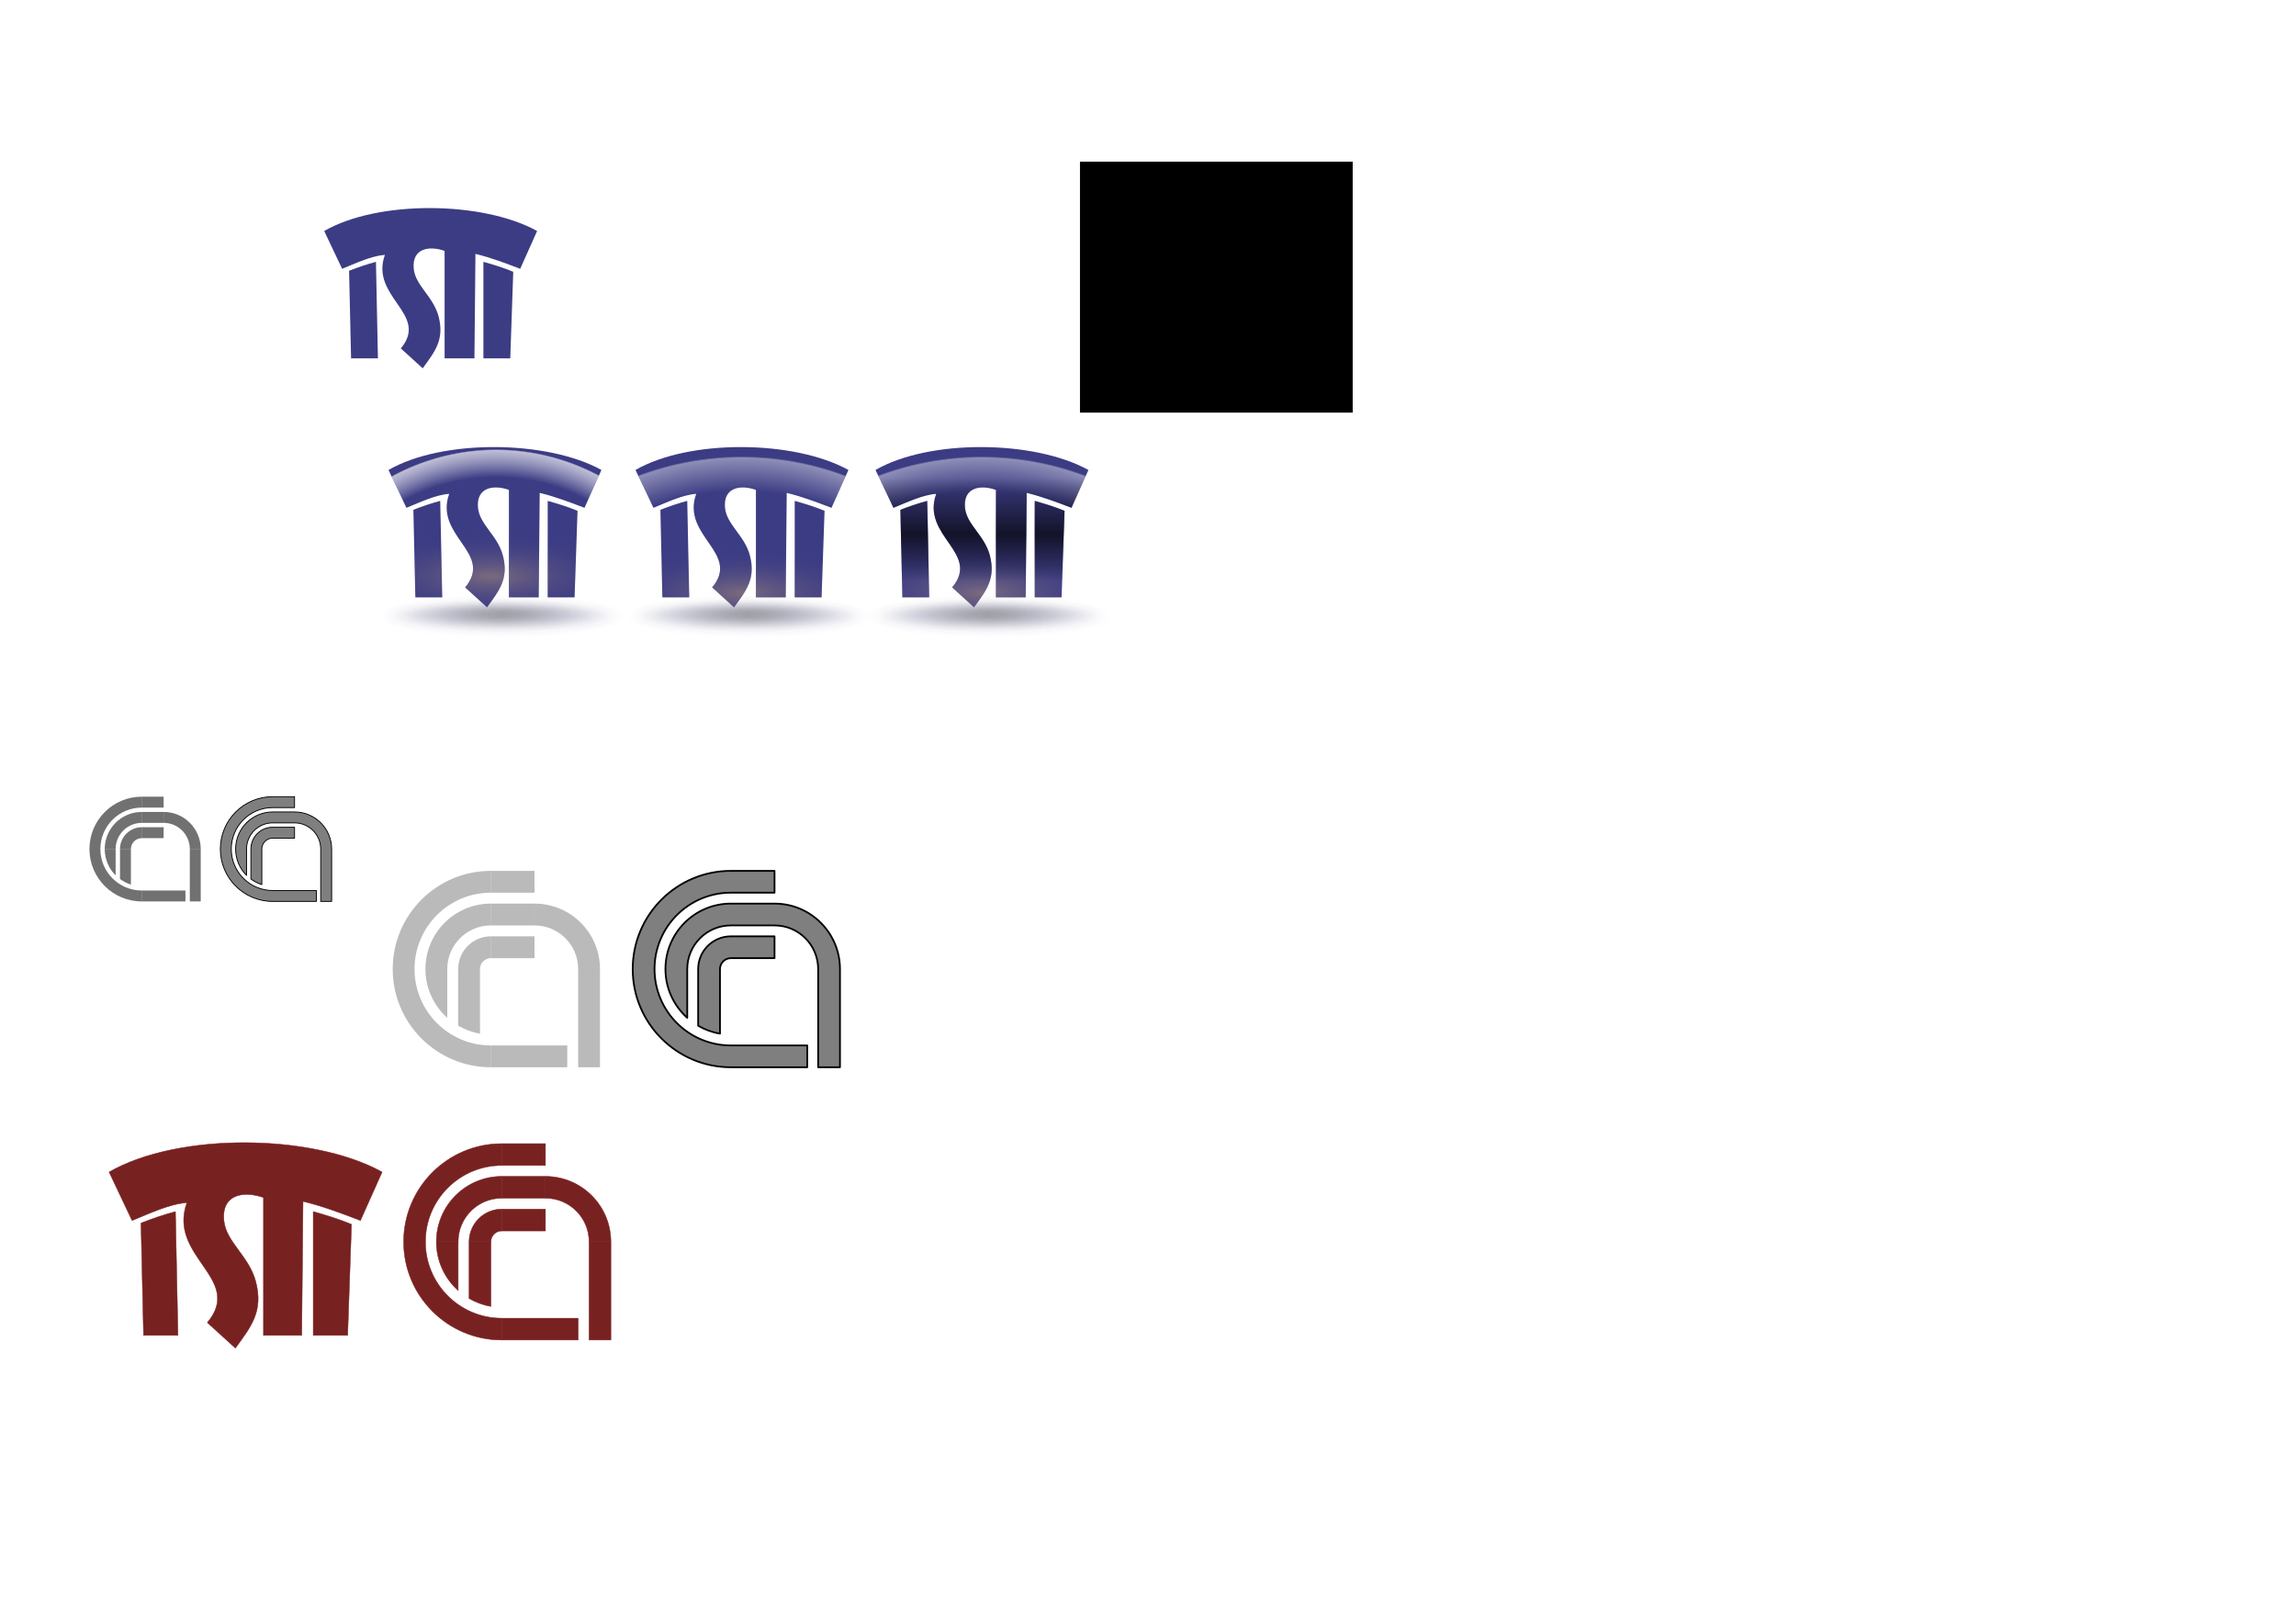
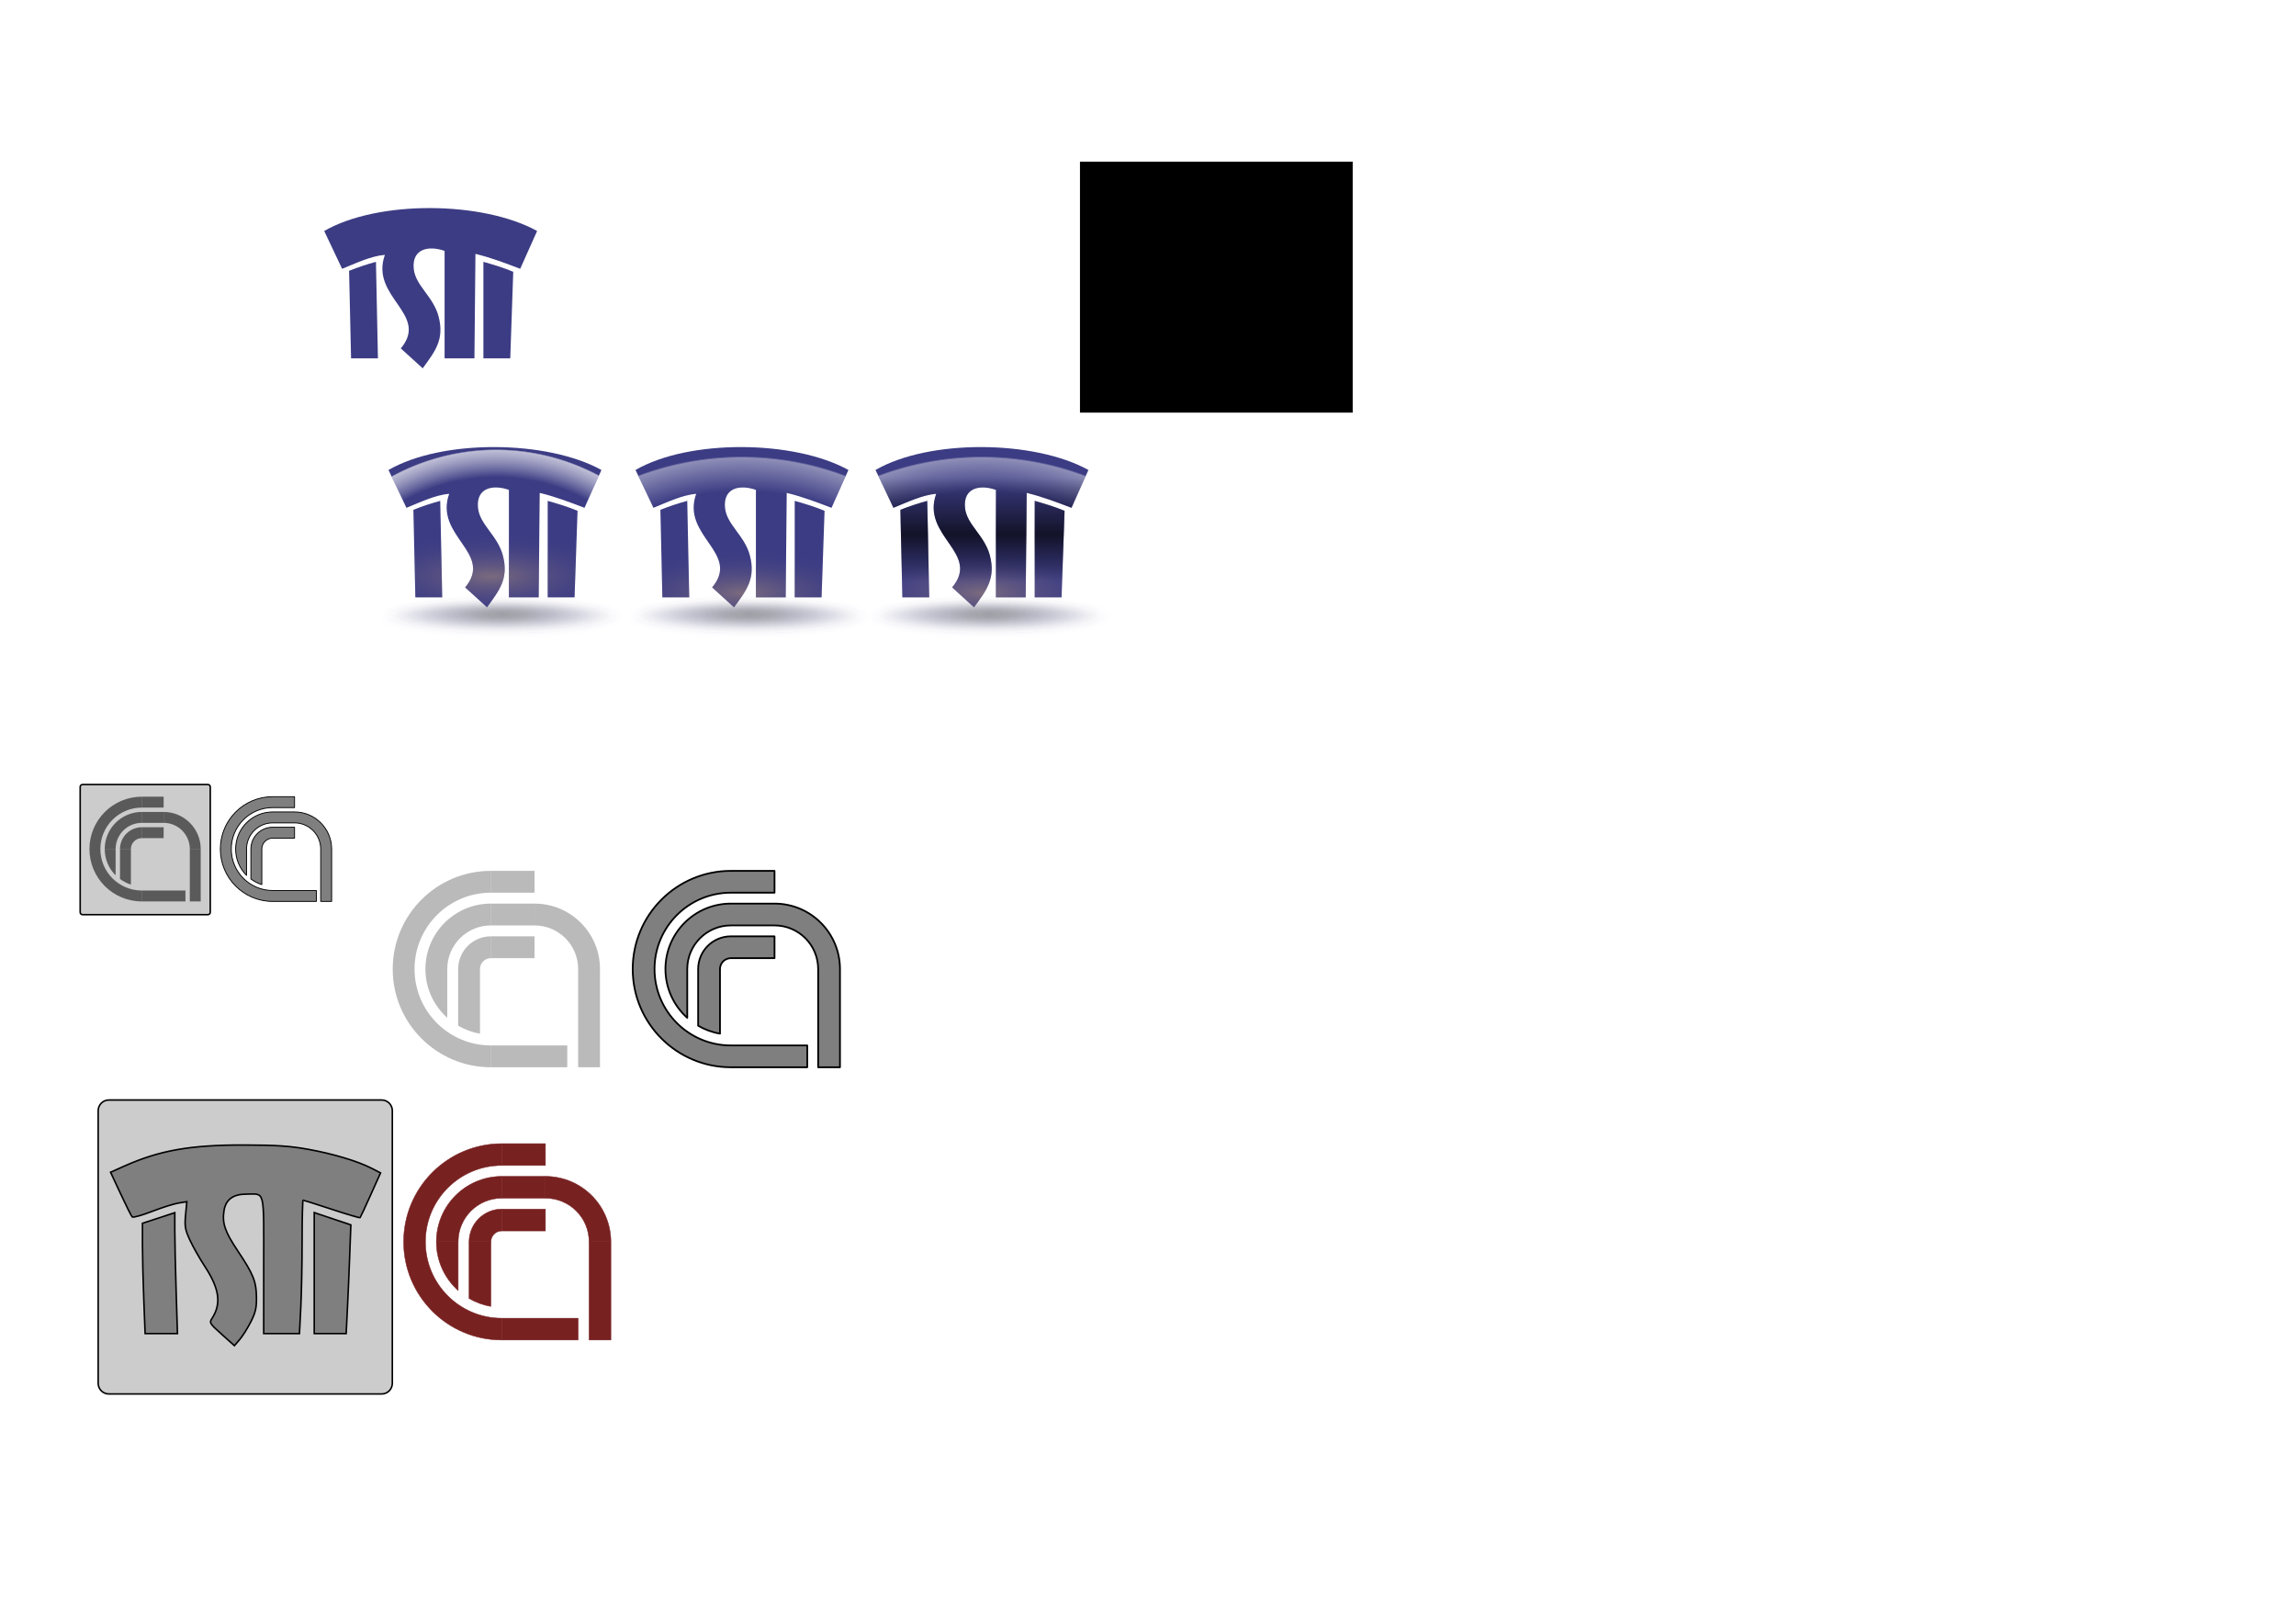
<svg xmlns="http://www.w3.org/2000/svg" xmlns:xlink="http://www.w3.org/1999/xlink" version="1.0" id="Layer_1" width="1052.362" height="744.094" viewBox="0 0 214.539 47.222" overflow="visible" enable-background="new 0 0 214.539 47.222" xml:space="preserve" style="overflow:visible">
  <defs id="defs41">
    <linearGradient id="linearGradient3532">
      <stop id="stop3534" offset="0" style="stop-color:#000000;stop-opacity:0;" />
      <stop style="stop-color:#000000;stop-opacity:0.697;" offset="0.453" id="stop3538" />
      <stop id="stop3536" offset="1" style="stop-color:#000000;stop-opacity:0;" />
    </linearGradient>
    <linearGradient id="linearGradient3482">
      <stop id="stop3486" offset="0" style="stop-color:#ffffff;stop-opacity:0;" />
      <stop style="stop-color:#ffffff;stop-opacity:0.205;" offset="0.994" id="stop3488" />
      <stop style="stop-color:#ffffff;stop-opacity:0;" offset="1" id="stop3490" />
    </linearGradient>
    <linearGradient id="linearGradient3425">
      <stop style="stop-color:#c2a078;stop-opacity:0.467;" offset="0" id="stop3427" />
      <stop style="stop-color:#3c3c84;stop-opacity:0;" offset="1" id="stop3429" />
    </linearGradient>
    <linearGradient id="linearGradient3296">
      <stop style="stop-color:#606060;stop-opacity:0.714;" offset="0" id="stop3298" />
      <stop style="stop-color:#3c3c84;stop-opacity:0;" offset="1" id="stop3300" />
    </linearGradient>
    <linearGradient id="linearGradient3284">
      <stop id="stop3286" offset="0" style="stop-color:#fdfdfd;stop-opacity:0;" />
      <stop style="stop-color:#ffffff;stop-opacity:0;" offset="0.872" id="stop3290" />
      <stop id="stop3292" offset="0.994" style="stop-color:#ffffff;stop-opacity:0.418;" />
      <stop id="stop3288" offset="1" style="stop-color:#ffffff;stop-opacity:0;" />
    </linearGradient>
    <linearGradient id="linearGradient3258">
      <stop id="stop3260" offset="0" style="stop-color:#bea96f;stop-opacity:0.598;" />
      <stop id="stop3262" offset="1" style="stop-color:#3c3c84;stop-opacity:0;" />
    </linearGradient>
    <linearGradient id="linearGradient3236">
      <stop id="stop3238" offset="0" style="stop-color:#3c3c84;stop-opacity:1;" />
      <stop style="stop-color:#3c3c84;stop-opacity:0.498;" offset="0.5" id="stop3240" />
      <stop id="stop3242" offset="0.594" style="stop-color:#3c3c84;stop-opacity:0.247;" />
      <stop style="stop-color:#3c3c84;stop-opacity:0.122;" offset="0.735" id="stop3244" />
      <stop id="stop3246" offset="1" style="stop-color:#3c3c84;stop-opacity:0;" />
    </linearGradient>
    <linearGradient id="linearGradient3198">
      <stop style="stop-color:#3c3c84;stop-opacity:1;" offset="0" id="stop3200" />
      <stop id="stop3230" offset="0.5" style="stop-color:#3c3c84;stop-opacity:0.498;" />
      <stop style="stop-color:#3c3c84;stop-opacity:0.247;" offset="0.75" id="stop3232" />
      <stop id="stop3234" offset="0.875" style="stop-color:#ffffff;stop-opacity:1;" />
      <stop style="stop-color:#3c3c84;stop-opacity:0;" offset="1" id="stop3202" />
    </linearGradient>
    <radialGradient gradientUnits="userSpaceOnUse" r="30.715" cy="14.59" cx="54.734" id="radialGradient2466">
      <stop id="stop2468" style="stop-color:#FFFFFF" offset="0" />
      <stop id="stop2470" style="stop-color:#7979B9" offset="1" />
    </radialGradient>
    <radialGradient xlink:href="#linearGradient3198" id="radialGradient3226" cx="122.496" cy="23.297" fx="122.496" fy="23.297" r="30.96" gradientTransform="matrix(1,0,0,0.7524583,0,5.76686)" gradientUnits="userSpaceOnUse" />
    <radialGradient xlink:href="#linearGradient3284" id="radialGradient3282" cx="122.828" cy="62.341" fx="122.828" fy="62.341" r="30.961" gradientTransform="matrix(2.049467,-2.2162323e-7,2.2162323e-7,2.049467,-128.9034,-63.6869)" gradientUnits="userSpaceOnUse" />
    <radialGradient xlink:href="#linearGradient3296" id="radialGradient3302" cx="44.85" cy="0.414" fx="44.85" fy="0.414" r="11.213" gradientTransform="matrix(1,0,0,0.1363636,0,3.585471)" gradientUnits="userSpaceOnUse" />
    <filter id="filter3320" x="-0.04" width="1.08" y="-0.293" height="1.585">
      <feGaussianBlur stdDeviation="0.373" id="feGaussianBlur3322" />
    </filter>
    <radialGradient xlink:href="#linearGradient3284" id="radialGradient3374" gradientUnits="userSpaceOnUse" gradientTransform="matrix(2.049467,-2.2162323e-7,2.2162323e-7,2.049467,-128.9034,-63.6869)" cx="122.828" cy="62.341" fx="122.828" fy="62.341" r="30.961" />
    <radialGradient xlink:href="#linearGradient3284" id="radialGradient3381" gradientUnits="userSpaceOnUse" gradientTransform="matrix(2.049467,-2.2162323e-7,2.2162323e-7,2.049467,-128.9034,-63.6869)" cx="122.828" cy="62.341" fx="122.828" fy="62.341" r="30.961" />
    <radialGradient xlink:href="#linearGradient3284" id="radialGradient3383" gradientUnits="userSpaceOnUse" gradientTransform="matrix(2.049467,-2.2162323e-7,2.2162323e-7,2.049467,-128.9034,-63.6869)" cx="122.828" cy="62.341" fx="122.828" fy="62.341" r="30.961" />
    <radialGradient xlink:href="#linearGradient3284" id="radialGradient3385" gradientUnits="userSpaceOnUse" gradientTransform="matrix(2.049467,-2.2162323e-7,2.2162323e-7,2.049467,-128.9034,-63.6869)" cx="122.828" cy="62.341" fx="122.828" fy="62.341" r="30.961" />
    <radialGradient xlink:href="#linearGradient3284" id="radialGradient3387" gradientUnits="userSpaceOnUse" gradientTransform="matrix(2.049467,-2.2162323e-7,2.2162323e-7,2.049467,-128.9034,-63.6869)" cx="122.828" cy="62.341" fx="122.828" fy="62.341" r="30.961" />
    <radialGradient xlink:href="#linearGradient3284" id="radialGradient3389" gradientUnits="userSpaceOnUse" gradientTransform="matrix(2.049467,-2.2162323e-7,2.2162323e-7,2.049467,-128.9034,-63.6869)" cx="122.828" cy="62.341" fx="122.828" fy="62.341" r="30.961" />
    <radialGradient xlink:href="#linearGradient3425" id="radialGradient3431" cx="45.713" cy="3.949" fx="45.713" fy="3.949" r="9.948" gradientTransform="matrix(1.332053,0,0,0.4098623,-15.02323,-1.5431711e-2)" gradientUnits="userSpaceOnUse" />
    <radialGradient xlink:href="#linearGradient3296" id="radialGradient3449" gradientUnits="userSpaceOnUse" gradientTransform="matrix(1,0,0,0.1363636,0,3.585471)" cx="44.85" cy="0.414" fx="44.85" fy="0.414" r="11.213" />
    <radialGradient xlink:href="#linearGradient3284" id="radialGradient3451" gradientUnits="userSpaceOnUse" gradientTransform="matrix(2.666278,5.6198688e-7,-5.7412679e-7,2.561834,-204.5499,-100.1063)" cx="122.641" cy="71.081" fx="122.641" fy="71.081" r="30.961" />
    <radialGradient xlink:href="#linearGradient3284" id="radialGradient3453" gradientUnits="userSpaceOnUse" gradientTransform="matrix(2.049467,-2.2162323e-7,2.2162323e-7,2.049467,-128.9034,-63.6869)" cx="122.828" cy="62.341" fx="122.828" fy="62.341" r="30.961" />
    <radialGradient xlink:href="#linearGradient3284" id="radialGradient3455" gradientUnits="userSpaceOnUse" gradientTransform="matrix(2.049467,-2.2162323e-7,2.2162323e-7,2.049467,-128.9034,-63.6869)" cx="122.828" cy="62.341" fx="122.828" fy="62.341" r="30.961" />
    <radialGradient xlink:href="#linearGradient3284" id="radialGradient3459" gradientUnits="userSpaceOnUse" gradientTransform="matrix(2.049467,-2.2162323e-7,2.2162323e-7,2.049467,-128.9034,-63.6869)" cx="122.828" cy="62.341" fx="122.828" fy="62.341" r="30.961" />
    <radialGradient xlink:href="#linearGradient3425" id="radialGradient3461" gradientUnits="userSpaceOnUse" gradientTransform="matrix(1.332053,0,0,0.4098623,8.057781,-1.5431711e-2)" cx="45.986" cy="7.772" fx="45.986" fy="7.772" r="9.948" />
    <radialGradient xlink:href="#linearGradient3296" id="radialGradient3514" gradientUnits="userSpaceOnUse" gradientTransform="matrix(1,0,0,0.1363636,0,3.585471)" cx="44.85" cy="0.414" fx="44.85" fy="0.414" r="11.213" />
    <radialGradient xlink:href="#linearGradient3284" id="radialGradient3516" gradientUnits="userSpaceOnUse" gradientTransform="matrix(2.666278,5.6198688e-7,-5.7412679e-7,2.561834,-204.5499,-100.1063)" cx="122.641" cy="71.081" fx="122.641" fy="71.081" r="30.961" />
    <radialGradient xlink:href="#linearGradient3284" id="radialGradient3518" gradientUnits="userSpaceOnUse" gradientTransform="matrix(2.049467,-2.2162323e-7,2.2162323e-7,2.049467,-128.9034,-63.6869)" cx="122.828" cy="62.341" fx="122.828" fy="62.341" r="30.961" />
    <radialGradient xlink:href="#linearGradient3284" id="radialGradient3520" gradientUnits="userSpaceOnUse" gradientTransform="matrix(2.049467,-2.2162323e-7,2.2162323e-7,2.049467,-128.9034,-63.6869)" cx="122.828" cy="62.341" fx="122.828" fy="62.341" r="30.961" />
    <radialGradient xlink:href="#linearGradient3284" id="radialGradient3522" gradientUnits="userSpaceOnUse" gradientTransform="matrix(2.049467,-2.2162323e-7,2.2162323e-7,2.049467,-128.9034,-63.6869)" cx="122.828" cy="62.341" fx="122.828" fy="62.341" r="30.961" />
    <radialGradient xlink:href="#linearGradient3425" id="radialGradient3524" gradientUnits="userSpaceOnUse" gradientTransform="matrix(1.332053,0,0,0.4098623,30.48285,-1.5431711e-2)" cx="45.986" cy="7.772" fx="45.986" fy="7.772" r="9.948" />
    <linearGradient xlink:href="#linearGradient3532" id="linearGradient3530" x1="91.739" y1="2.073" x2="91.739" y2="-7.571" gradientUnits="userSpaceOnUse" />
  </defs>
+   <rect style="fill:#cccccc;stroke:#000000;stroke-width:0.144;stroke-miterlimit:4;stroke-opacity:1;stroke-dasharray:none" id="rect3133" width="12.155" height="12.155" x="7.492" y="21.06" ry="0.221" />
  <rect style="opacity:1;fill:#000000;fill-opacity:1;stroke:none;stroke-width:3;stroke-linecap:round;stroke-linejoin:round;stroke-miterlimit:4;stroke-dasharray:none;stroke-opacity:1" id="rect3334" width="25.483" height="23.444" x="100.913" y="-37.131" />
  <path style="opacity:1;fill:url(#radialGradient3302);fill-opacity:1;stroke:none;stroke-width:3;stroke-linecap:round;stroke-linejoin:round;stroke-miterlimit:4;stroke-dasharray:none;stroke-opacity:1;filter:url(#filter3320)" id="path3294" d="M 56.063,4.152 A 11.213,1.529 0 1 1 33.638,4.152 A 11.213,1.529 0 1 1 56.063,4.152 z" transform="translate(2.038644,1.528982)" />
  <g style="fill:#3c3c84;fill-opacity:1;overflow:visible" id="g2438" transform="matrix(0.3212862,0,0,0.3212862,0.8848379,-32.79667)">
    <g id="g2440" style="fill:#3c3c84;fill-opacity:1">
      <path clip-rule="evenodd" d="M 153.457,6.663 L 148.538,17.657 C 144.344,16.065 140.174,14.448 135.518,13.317 L 135.228,43.699 L 126.547,43.699 L 126.547,12.45 C 121.99,10.843 116.997,11.741 117.577,17.657 C 118.059,22.571 123.292,25.701 124.811,31.547 C 126.55,38.241 123.767,41.678 120.181,46.593 L 113.815,40.806 C 122.207,30.796 104.75,25.931 109.186,13.608 C 105.146,13.91 100.529,16.138 96.744,17.658 L 91.536,6.664 C 107.216,-2.37 137.668,-2.071 153.457,6.663 z" id="path2442" style="fill:#3c3c84;fill-opacity:1;fill-rule:evenodd" />
      <path clip-rule="evenodd" d="M 106.583,15.633 L 107.162,43.699 L 99.349,43.699 L 98.77,18.236 C 101.41,17.19 104.014,16.322 106.583,15.633 z" id="path2444" style="fill:#3c3c84;fill-opacity:1;fill-rule:evenodd" />
      <path clip-rule="evenodd" d="M 137.833,15.633 C 140.781,16.461 143.707,17.345 146.514,18.527 L 145.645,43.7 L 137.833,43.7 L 137.833,15.633 z" id="path2446" style="fill:#3c3c84;fill-opacity:1;fill-rule:evenodd" />
    </g>
  </g>
  <path style="fill:#3c3c84;fill-opacity:1;fill-rule:evenodd" d="M 46.233,-10.469 C 42.523,-10.481 38.82,-9.78 36.301,-8.329 L 37.977,-4.793 C 39.193,-5.281 40.673,-6.002 41.971,-6.099 C 40.546,-2.14 46.158,-0.574 43.462,2.642 L 45.507,4.502 C 46.659,2.923 47.55,1.817 46.991,-0.333 C 46.503,-2.212 44.821,-3.214 44.666,-4.793 C 44.48,-6.694 46.088,-6.985 47.552,-6.468 L 47.552,3.572 L 50.336,3.572 L 50.431,-6.188 C 51.927,-5.825 53.27,-5.304 54.617,-4.793 L 56.197,-8.329 C 53.661,-9.732 49.943,-10.457 46.233,-10.469 z M 41.136,-5.443 C 40.311,-5.221 39.475,-4.944 38.626,-4.608 L 38.811,3.572 L 41.321,3.572 L 41.136,-5.443 z M 51.177,-5.443 L 51.177,3.572 L 53.687,3.572 L 53.967,-4.513 C 53.065,-4.892 52.124,-5.177 51.177,-5.443 z" id="path3212" />
  <g style="fill:url(#radialGradient3389);fill-opacity:1" id="g3266" transform="matrix(0.3212862,0,0,0.3212862,6.89257,-10.46857)">
    <path style="fill:url(#radialGradient3381);fill-opacity:1;fill-rule:evenodd" id="path3268" d="M 153.457,6.663 L 148.538,17.657 C 144.344,16.065 140.174,14.448 135.518,13.317 L 135.228,43.699 L 126.547,43.699 L 126.547,12.45 C 121.99,10.843 116.997,11.741 117.577,17.657 C 118.059,22.571 123.292,25.701 124.811,31.547 C 126.55,38.241 123.767,41.678 120.181,46.593 L 113.815,40.806 C 122.207,30.796 104.75,25.931 109.186,13.608 C 105.146,13.91 100.529,16.138 96.744,17.658 L 91.536,6.664 C 107.216,-2.37 137.668,-2.071 153.457,6.663 z" clip-rule="evenodd" />
    <path style="fill:url(#radialGradient3383);fill-opacity:1;fill-rule:evenodd" id="path3270" d="M 106.583,15.633 L 107.162,43.699 L 99.349,43.699 L 98.77,18.236 C 101.41,17.19 104.014,16.322 106.583,15.633 z" clip-rule="evenodd" />
    <path style="fill:url(#radialGradient3385);fill-opacity:1;fill-rule:evenodd" id="path3272" d="M 137.833,15.633 C 140.781,16.461 143.707,17.345 146.514,18.527 L 145.645,43.7 L 137.833,43.7 L 137.833,15.633 z" clip-rule="evenodd" />
    <path clip-rule="evenodd" d="M 153.457,6.663 L 148.538,17.657 C 144.344,16.065 140.174,14.448 135.518,13.317 L 135.228,43.699 L 126.547,43.699 L 126.547,12.45 C 121.99,10.843 116.997,11.741 117.577,17.657 C 118.059,22.571 123.292,25.701 124.811,31.547 C 126.55,38.241 123.767,41.678 120.181,46.593 L 113.815,40.806 C 122.207,30.796 104.75,25.931 109.186,13.608 C 105.146,13.91 100.529,16.138 96.744,17.658 L 91.536,6.664 C 107.216,-2.37 137.668,-2.071 153.457,6.663 z" id="path3274" style="fill:url(#radialGradient3387);fill-opacity:1;fill-rule:evenodd" />
  </g>
  <path id="path3423" d="M 46.233,-10.469 C 42.523,-10.481 38.82,-9.78 36.301,-8.329 L 37.977,-4.793 C 39.193,-5.281 40.673,-6.002 41.971,-6.099 C 40.546,-2.14 46.158,-0.574 43.462,2.642 L 45.507,4.502 C 46.659,2.923 47.55,1.817 46.991,-0.333 C 46.503,-2.212 44.821,-3.214 44.666,-4.793 C 44.48,-6.694 46.088,-6.985 47.552,-6.468 L 47.552,3.572 L 50.336,3.572 L 50.431,-6.188 C 51.927,-5.825 53.27,-5.304 54.617,-4.793 L 56.197,-8.329 C 53.661,-9.732 49.943,-10.457 46.233,-10.469 z M 41.136,-5.443 C 40.311,-5.221 39.475,-4.944 38.626,-4.608 L 38.811,3.572 L 41.321,3.572 L 41.136,-5.443 z M 51.177,-5.443 L 51.177,3.572 L 53.687,3.572 L 53.967,-4.513 C 53.065,-4.892 52.124,-5.177 51.177,-5.443 z" style="fill:url(#radialGradient3431);fill-opacity:1;fill-rule:evenodd" />
  <path d="M 56.063,4.152 A 11.213,1.529 0 1 1 33.638,4.152 A 11.213,1.529 0 1 1 56.063,4.152 z" id="path3433" style="opacity:1;fill:url(#radialGradient3449);fill-opacity:1;stroke:none;stroke-width:3;stroke-linecap:round;stroke-linejoin:round;stroke-miterlimit:4;stroke-dasharray:none;stroke-opacity:1;filter:url(#filter3320)" transform="translate(25.11966,1.528982)" />
  <path id="path3435" d="M 69.314,-10.469 C 65.604,-10.481 61.901,-9.78 59.382,-8.329 L 61.058,-4.793 C 62.274,-5.281 63.754,-6.002 65.052,-6.099 C 63.627,-2.14 69.239,-0.574 66.543,2.642 L 68.588,4.502 C 69.74,2.923 70.631,1.817 70.072,-0.333 C 69.584,-2.212 67.902,-3.214 67.747,-4.793 C 67.561,-6.694 69.169,-6.985 70.633,-6.468 L 70.633,3.572 L 73.417,3.572 L 73.512,-6.188 C 75.008,-5.825 76.351,-5.304 77.698,-4.793 L 79.278,-8.329 C 76.742,-9.732 73.024,-10.457 69.314,-10.469 z M 64.217,-5.443 C 63.392,-5.221 62.556,-4.944 61.707,-4.608 L 61.892,3.572 L 64.402,3.572 L 64.217,-5.443 z M 74.258,-5.443 L 74.258,3.572 L 76.768,3.572 L 77.048,-4.513 C 76.146,-4.892 75.205,-5.177 74.258,-5.443 z" style="fill:#3c3c84;fill-opacity:1;fill-rule:evenodd" />
  <g transform="matrix(0.3212862,0,0,0.3212862,29.97358,-10.46857)" id="g3437" style="fill:url(#radialGradient3459);fill-opacity:1">
    <path clip-rule="evenodd" d="M 153.457,6.663 L 148.538,17.657 C 144.344,16.065 140.174,14.448 135.518,13.317 L 135.228,43.699 L 126.547,43.699 L 126.547,12.45 C 121.99,10.843 116.997,11.741 117.577,17.657 C 118.059,22.571 123.292,25.701 124.811,31.547 C 126.55,38.241 123.767,41.678 120.181,46.593 L 113.815,40.806 C 122.207,30.796 104.75,25.931 109.186,13.608 C 105.146,13.91 100.529,16.138 96.744,17.658 L 91.536,6.664 C 107.216,-2.37 137.668,-2.071 153.457,6.663 z" id="path3439" style="fill:url(#radialGradient3451);fill-opacity:1;fill-rule:evenodd" />
    <path clip-rule="evenodd" d="M 106.583,15.633 L 107.162,43.699 L 99.349,43.699 L 98.77,18.236 C 101.41,17.19 104.014,16.322 106.583,15.633 z" id="path3441" style="fill:url(#radialGradient3453);fill-opacity:1;fill-rule:evenodd" />
    <path clip-rule="evenodd" d="M 137.833,15.633 C 140.781,16.461 143.707,17.345 146.514,18.527 L 145.645,43.7 L 137.833,43.7 L 137.833,15.633 z" id="path3443" style="fill:url(#radialGradient3455);fill-opacity:1;fill-rule:evenodd" />
  </g>
  <path style="fill:url(#radialGradient3461);fill-opacity:1;fill-rule:evenodd" d="M 69.314,-10.469 C 65.604,-10.481 61.901,-9.78 59.382,-8.329 L 61.058,-4.793 C 62.274,-5.281 63.754,-6.002 65.052,-6.099 C 63.627,-2.14 69.239,-0.574 66.543,2.642 L 68.588,4.502 C 69.74,2.923 70.631,1.817 70.072,-0.333 C 69.584,-2.212 67.902,-3.214 67.747,-4.793 C 67.561,-6.694 69.169,-6.985 70.633,-6.468 L 70.633,3.572 L 73.417,3.572 L 73.512,-6.188 C 75.008,-5.825 76.351,-5.304 77.698,-4.793 L 79.278,-8.329 C 76.742,-9.732 73.024,-10.457 69.314,-10.469 z M 64.217,-5.443 C 63.392,-5.221 62.556,-4.944 61.707,-4.608 L 61.892,3.572 L 64.402,3.572 L 64.217,-5.443 z M 74.258,-5.443 L 74.258,3.572 L 76.768,3.572 L 77.048,-4.513 C 76.146,-4.892 75.205,-5.177 74.258,-5.443 z" id="path3447" />
  <path transform="translate(47.54472,1.528982)" style="opacity:1;fill:url(#radialGradient3514);fill-opacity:1;stroke:none;stroke-width:3;stroke-linecap:round;stroke-linejoin:round;stroke-miterlimit:4;stroke-dasharray:none;stroke-opacity:1;filter:url(#filter3320)" id="path3500" d="M 56.063,4.152 A 11.213,1.529 0 1 1 33.638,4.152 A 11.213,1.529 0 1 1 56.063,4.152 z" />
  <path style="fill:#3c3c84;fill-opacity:1;fill-rule:evenodd" d="M 91.739,-10.469 C 88.029,-10.481 84.326,-9.78 81.807,-8.329 L 83.483,-4.793 C 84.699,-5.281 86.179,-6.002 87.477,-6.099 C 86.052,-2.14 91.664,-0.574 88.968,2.642 L 91.013,4.502 C 92.165,2.923 93.056,1.817 92.497,-0.333 C 92.009,-2.212 90.327,-3.214 90.172,-4.793 C 89.986,-6.694 91.594,-6.985 93.058,-6.468 L 93.058,3.572 L 95.842,3.572 L 95.937,-6.188 C 97.433,-5.825 98.776,-5.304 100.123,-4.793 L 101.703,-8.329 C 99.167,-9.732 95.449,-10.457 91.739,-10.469 z M 86.643,-5.443 C 85.817,-5.221 84.981,-4.944 84.132,-4.608 L 84.317,3.572 L 86.827,3.572 L 86.643,-5.443 z M 96.683,-5.443 L 96.683,3.572 L 99.193,3.572 L 99.473,-4.513 C 98.571,-4.892 97.63,-5.177 96.683,-5.443 z" id="path3502" />
  <g style="fill:url(#radialGradient3522);fill-opacity:1" id="g3504" transform="matrix(0.3212862,0,0,0.3212862,52.39865,-10.46857)">
    <path style="fill:url(#radialGradient3516);fill-opacity:1;fill-rule:evenodd" id="path3506" d="M 153.457,6.663 L 148.538,17.657 C 144.344,16.065 140.174,14.448 135.518,13.317 L 135.228,43.699 L 126.547,43.699 L 126.547,12.45 C 121.99,10.843 116.997,11.741 117.577,17.657 C 118.059,22.571 123.292,25.701 124.811,31.547 C 126.55,38.241 123.767,41.678 120.181,46.593 L 113.815,40.806 C 122.207,30.796 104.75,25.931 109.186,13.608 C 105.146,13.91 100.529,16.138 96.744,17.658 L 91.536,6.664 C 107.216,-2.37 137.668,-2.071 153.457,6.663 z" clip-rule="evenodd" />
    <path style="fill:url(#radialGradient3518);fill-opacity:1;fill-rule:evenodd" id="path3508" d="M 106.583,15.633 L 107.162,43.699 L 99.349,43.699 L 98.77,18.236 C 101.41,17.19 104.014,16.322 106.583,15.633 z" clip-rule="evenodd" />
    <path style="fill:url(#radialGradient3520);fill-opacity:1;fill-rule:evenodd" id="path3510" d="M 137.833,15.633 C 140.781,16.461 143.707,17.345 146.514,18.527 L 145.645,43.7 L 137.833,43.7 L 137.833,15.633 z" clip-rule="evenodd" />
  </g>
  <path id="path3512" d="M 91.739,-10.469 C 88.029,-10.481 84.326,-9.78 81.807,-8.329 L 83.483,-4.793 C 84.699,-5.281 86.179,-6.002 87.477,-6.099 C 86.052,-2.14 91.664,-0.574 88.968,2.642 L 91.013,4.502 C 92.165,2.923 93.056,1.817 92.497,-0.333 C 92.009,-2.212 90.327,-3.214 90.172,-4.793 C 89.986,-6.694 91.594,-6.985 93.058,-6.468 L 93.058,3.572 L 95.842,3.572 L 95.937,-6.188 C 97.433,-5.825 98.776,-5.304 100.123,-4.793 L 101.703,-8.329 C 99.167,-9.732 95.449,-10.457 91.739,-10.469 z M 86.643,-5.443 C 85.817,-5.221 84.981,-4.944 84.132,-4.608 L 84.317,3.572 L 86.827,3.572 L 86.643,-5.443 z M 96.683,-5.443 L 96.683,3.572 L 99.193,3.572 L 99.473,-4.513 C 98.571,-4.892 97.63,-5.177 96.683,-5.443 z" style="fill:url(#radialGradient3524);fill-opacity:1;fill-rule:evenodd" />
  <path style="fill:url(#linearGradient3530);fill-opacity:1;fill-rule:evenodd" d="M 91.739,-10.469 C 88.029,-10.481 84.326,-9.78 81.807,-8.329 L 83.483,-4.793 C 84.699,-5.281 86.179,-6.002 87.477,-6.099 C 86.052,-2.14 91.664,-0.574 88.968,2.642 L 91.013,4.502 C 92.165,2.923 93.056,1.817 92.497,-0.333 C 92.009,-2.212 90.327,-3.214 90.172,-4.793 C 89.986,-6.694 91.594,-6.985 93.058,-6.468 L 93.058,3.572 L 95.842,3.572 L 95.937,-6.188 C 97.433,-5.825 98.776,-5.304 100.123,-4.793 L 101.703,-8.329 C 99.167,-9.732 95.449,-10.457 91.739,-10.469 z M 86.643,-5.443 C 85.817,-5.221 84.981,-4.944 84.132,-4.608 L 84.317,3.572 L 86.827,3.572 L 86.643,-5.443 z M 96.683,-5.443 L 96.683,3.572 L 99.193,3.572 L 99.473,-4.513 C 98.571,-4.892 97.63,-5.177 96.683,-5.443 z" id="path3528" />
  <g id="layer1">
    <path style="opacity:0.542;fill:#7f7f7f;fill-opacity:1;stroke:#000000;stroke-width:0;stroke-linecap:round;stroke-linejoin:round;stroke-miterlimit:4;stroke-opacity:1;stroke-dasharray:none;stroke-dashoffset:0;overflow:visible" d="M 225 399.094 C 200.147 399.094 180 419.241 180 444.094 C 180 468.947 200.147 489.094 225 489.094 L 225 479.094 C 205.67 479.094 190 463.424 190 444.094 C 190 424.764 205.67 409.094 225 409.094 L 225 399.094 z " transform="matrix(0.2038642,0,0,0.2038642,0,-52.23612)" id="path4126" />
    <path style="opacity:0.542;fill:#7f7f7f;fill-opacity:1;stroke:#000000;stroke-width:0;stroke-linecap:round;stroke-linejoin:round;stroke-miterlimit:4;stroke-opacity:1;stroke-dasharray:none;stroke-dashoffset:0" d="M 225 414.094 C 208.431 414.094 195 427.525 195 444.094 L 205 444.094 C 205 433.048 213.954 424.094 225 424.094 L 225 414.094 z " transform="matrix(0.2038642,0,0,0.2038642,0,-52.23612)" id="path4061" />
    <path style="opacity:0.556;fill:#000000;fill-opacity:1;stroke:#000000;stroke-width:0;stroke-miterlimit:4;stroke-dasharray:none" d="m 13.251,25.048 c -1.126,0 -2.039,0.913 -2.039,2.039 l 1.019,0 c 0,-0.563 0.456,-1.019 1.019,-1.019 l 0,-1.019 z" id="path3049" />
    <path style="opacity:0.556;fill:#000000;fill-opacity:1;stroke:#000000;stroke-width:0;stroke-miterlimit:4;stroke-dasharray:none" d="m 13.251,23.62 c -1.914,0 -3.466,1.552 -3.466,3.466 l 1.019,0 c 0,-1.351 1.095,-2.446 2.446,-2.446 l 0,-1.019 z" id="path3837" />
    <path style="opacity:0.556;fill:#000000;fill-opacity:1;stroke:#000000;stroke-width:0;stroke-linecap:round;stroke-linejoin:round;stroke-miterlimit:4;stroke-opacity:1;stroke-dasharray:none;stroke-dashoffset:0" d="m 11.213,27.086 0,2.797 c 0.307,0.224 0.647,0.408 1.019,0.522 l 0,-3.319 -1.019,0 z" id="rect3985" />
    <rect style="opacity:0.556;fill:#000000;fill-opacity:1;stroke:#000000;stroke-width:0;stroke-linecap:round;stroke-linejoin:round;stroke-miterlimit:4;stroke-opacity:1;stroke-dasharray:none;stroke-dashoffset:0" id="rect3987" width="2.039" height="1.019" x="13.251" y="25.048" />
    <rect style="opacity:0.556;fill:#000000;fill-opacity:1;stroke:#000000;stroke-width:0;stroke-linecap:round;stroke-linejoin:round;stroke-miterlimit:4;stroke-opacity:1;stroke-dasharray:none;stroke-dashoffset:0" id="rect3989" width="2.039" height="1.019" x="13.251" y="23.621" />
    <path style="opacity:0.556;fill:#000000;fill-opacity:1;stroke:#000000;stroke-width:0;stroke-linecap:round;stroke-linejoin:round;stroke-miterlimit:4;stroke-opacity:1;stroke-dasharray:none;stroke-dashoffset:0" d="m 9.785,27.086 c 0,0.96 0.388,1.831 1.019,2.459 l 0,-2.459 -1.019,0 z" id="rect3991" />
    <path id="path4005" d="m 18.756,27.086 c 0,-1.914 -1.552,-3.466 -3.466,-3.466 l 0,1.019 c 1.351,0 2.446,1.095 2.446,2.446 l 1.019,0 z" style="opacity:0.556;fill:#000000;fill-opacity:1;stroke:#000000;stroke-width:0;stroke-miterlimit:4;stroke-dasharray:none" />
    <path style="opacity:0.556;fill:#000000;fill-opacity:1;stroke:#000000;stroke-width:0;stroke-miterlimit:4;stroke-dasharray:none" d="m 13.251,22.193 c -2.702,0 -4.893,2.191 -4.893,4.893 0,2.702 2.191,4.893 4.893,4.893 l 0,-1.019 c -2.139,0 -3.873,-1.734 -3.873,-3.873 0,-2.139 1.734,-3.873 3.873,-3.873 l 0,-1.019 z" id="path4010" />
    <rect y="22.194" x="13.251" height="1.019" width="2.039" id="rect4019" style="opacity:0.556;fill:#000000;fill-opacity:1;stroke:#000000;stroke-width:0;stroke-linecap:round;stroke-linejoin:round;stroke-miterlimit:4;stroke-opacity:1;stroke-dasharray:none;stroke-dashoffset:0" />
    <rect style="opacity:0.556;fill:#000000;fill-opacity:1;stroke:#000000;stroke-width:0;stroke-linecap:round;stroke-linejoin:round;stroke-miterlimit:4;stroke-opacity:1;stroke-dasharray:none;stroke-dashoffset:0" id="rect4021" width="4.077" height="1.019" x="13.251" y="30.96" />
    <rect y="27.086" x="17.736" height="4.893" width="1.019" id="rect4023" style="opacity:0.556;fill:#000000;fill-opacity:1;stroke:#000000;stroke-width:0;stroke-linecap:round;stroke-linejoin:round;stroke-miterlimit:4;stroke-opacity:1;stroke-dasharray:none;stroke-dashoffset:0" />
    <path style="opacity:1;fill:#7f7f7f;fill-opacity:1;stroke:#000000;stroke-width:0.4;stroke-miterlimit:4;stroke-dasharray:none;stroke-opacity:1;stroke-linecap:round;stroke-linejoin:round" d="M 125 365.094 C 111.745 365.094 101 375.839 101 389.094 C 101 402.349 111.745 413.094 125 413.094 L 145 413.094 L 145 408.094 L 125 408.094 C 114.507 408.094 106 399.587 106 389.094 C 106 378.6 114.507 370.094 125 370.094 L 135 370.094 L 135 365.094 L 125 365.094 z M 125 372.094 C 115.611 372.094 108 379.705 108 389.094 C 108 393.804 109.905 398.077 113 401.156 L 113 389.094 C 113 382.466 118.373 377.094 125 377.094 L 135 377.094 C 141.627 377.094 147 382.466 147 389.094 L 147 413.094 L 152 413.094 L 152 389.094 C 152 379.705 144.389 372.094 135 372.094 L 125 372.094 z M 125 379.094 C 119.477 379.094 115 383.571 115 389.094 L 115 402.812 C 116.507 403.913 118.174 404.815 120 405.375 L 120 389.094 C 120 386.332 122.239 384.094 125 384.094 L 135 384.094 L 135 379.094 L 125 379.094 z " transform="matrix(0.2038642,0,0,0.2038642,0,-52.23612)" id="path4028" />
    <rect style="opacity:0.542;fill:#7f7f7f;fill-opacity:1;stroke:#000000;stroke-width:0;stroke-linecap:round;stroke-linejoin:round;stroke-miterlimit:4;stroke-opacity:1;stroke-dasharray:none;stroke-dashoffset:0" id="rect4053" width="4.077" height="2.039" x="45.869" y="35.241" />
    <path style="opacity:0.542;fill:#7f7f7f;fill-opacity:1;stroke:#000000;stroke-width:0;stroke-linecap:round;stroke-linejoin:round;stroke-miterlimit:4;stroke-opacity:1;stroke-dasharray:none;stroke-dashoffset:0" d="M 225 429.094 C 216.716 429.094 210 435.809 210 444.094 L 220 444.094 C 220 441.332 222.239 439.094 225 439.094 L 225 429.094 z " transform="matrix(0.2038642,0,0,0.2038642,0,-52.23612)" id="path4057" />
    <path style="opacity:0.542;fill:#7f7f7f;fill-opacity:1;stroke:#000000;stroke-width:0;stroke-linecap:round;stroke-linejoin:round;stroke-miterlimit:4;stroke-opacity:1;stroke-dasharray:none;stroke-dashoffset:0" d="M 210 444.094 L 210 470.062 C 213.034 471.818 216.414 473.085 220 473.688 L 220 444.094 L 210 444.094 z " transform="matrix(0.2038642,0,0,0.2038642,0,-52.23612)" id="rect4069" />
    <path style="opacity:0.542;fill:#7f7f7f;fill-opacity:1;stroke:#000000;stroke-width:0;stroke-linecap:round;stroke-linejoin:round;stroke-miterlimit:4;stroke-opacity:1;stroke-dasharray:none;stroke-dashoffset:0" d="M 195 444.094 C 195 452.969 198.874 460.945 205 466.438 L 205 444.094 L 195 444.094 z " transform="matrix(0.2038642,0,0,0.2038642,0,-52.23612)" id="rect4071" />
    <rect y="32.183" x="45.869" height="2.039" width="4.077" id="rect4085" style="opacity:0.542;fill:#7f7f7f;fill-opacity:1;stroke:#000000;stroke-width:0;stroke-linecap:round;stroke-linejoin:round;stroke-miterlimit:4;stroke-opacity:1;stroke-dasharray:none;stroke-dashoffset:0" />
    <path id="path4087" d="m 49.947,32.183 c 3.378,0 6.116,2.738 6.116,6.116 l -2.039,0 c 0,-2.252 -1.825,-4.077 -4.077,-4.077 l 0,-2.039 z" style="opacity:0.542;fill:#7f7f7f;fill-opacity:1;stroke:#000000;stroke-width:0;stroke-linecap:round;stroke-linejoin:round;stroke-miterlimit:4;stroke-opacity:1;stroke-dasharray:none;stroke-dashoffset:0" />
    <rect style="opacity:0.542;fill:#7f7f7f;fill-opacity:1;stroke:#000000;stroke-width:0;stroke-linecap:round;stroke-linejoin:round;stroke-miterlimit:4;stroke-opacity:1;stroke-dasharray:none;stroke-dashoffset:0" id="rect4102" width="2.039" height="9.174" x="54.024" y="38.299" />
    <rect style="opacity:0.542;fill:#7f7f7f;fill-opacity:1;stroke:#000000;stroke-width:0;stroke-linecap:round;stroke-linejoin:round;stroke-miterlimit:4;stroke-opacity:1;stroke-dasharray:none;stroke-dashoffset:0" id="rect4132" width="7.135" height="2.039" x="45.869" y="45.434" />
    <rect y="29.125" x="45.869" height="2.039" width="4.077" id="rect4134" style="opacity:0.542;fill:#7f7f7f;fill-opacity:1;stroke:#000000;stroke-width:0;stroke-linecap:round;stroke-linejoin:round;stroke-miterlimit:4;stroke-opacity:1;stroke-dasharray:none;stroke-dashoffset:0" />
    <path style="opacity:1;fill:#7f7f7f;fill-opacity:1;stroke:#000000;stroke-width:0.8;stroke-linecap:round;stroke-linejoin:round;stroke-miterlimit:4;stroke-opacity:1;stroke-dasharray:none;stroke-dashoffset:0;overflow:visible" d="M 335 399.094 C 310.147 399.094 290 419.241 290 444.094 C 290 468.947 310.147 489.094 335 489.094 L 370 489.094 L 370 479.094 L 335 479.094 C 315.67 479.094 300 463.424 300 444.094 C 300 424.764 315.67 409.094 335 409.094 L 355 409.094 L 355 399.094 L 335 399.094 z M 335 414.094 C 318.431 414.094 305 427.525 305 444.094 C 305 452.969 308.874 460.945 315 466.438 L 315 444.094 C 315 433.048 323.954 424.094 335 424.094 L 355 424.094 C 366.046 424.094 375 433.048 375 444.094 L 375 489.094 L 385 489.094 L 385 444.094 C 385 427.525 371.569 414.094 355 414.094 L 335 414.094 z M 335 429.094 C 326.716 429.094 320 435.809 320 444.094 L 320 470.062 C 323.034 471.818 326.414 473.085 330 473.688 L 330 444.094 C 330 441.332 332.239 439.094 335 439.094 L 355 439.094 L 355 429.094 L 335 429.094 z " transform="matrix(0.2038642,0,0,0.2038642,0,-52.23612)" id="path4146" />
    <path id="path3112" d="m 46.889,54.608 c -5.067,0 -9.174,4.107 -9.174,9.174 0,5.067 4.107,9.174 9.174,9.174 l 0,-2.039 c -3.941,0 -7.135,-3.195 -7.135,-7.135 0,-3.941 3.195,-7.135 7.135,-7.135 l 0,-2.039 z" style="opacity:1;fill:#782121;fill-opacity:1;stroke:#782121;stroke-width:0.041;stroke-linecap:round;stroke-linejoin:round;stroke-miterlimit:4;stroke-opacity:1;stroke-dasharray:none;stroke-dashoffset:0;overflow:visible" />
    <path id="path3114" d="m 46.889,57.666 c -3.378,0 -6.116,2.738 -6.116,6.116 l 2.039,0 c 0,-2.252 1.825,-4.077 4.077,-4.077 l 0,-2.039 z" style="opacity:1;fill:#782121;fill-opacity:1;stroke:#782121;stroke-width:0.041;stroke-linecap:round;stroke-linejoin:round;stroke-miterlimit:4;stroke-opacity:1;stroke-dasharray:none;stroke-dashoffset:0" />
    <rect y="60.724" x="46.889" height="2.039" width="4.077" id="rect3116" style="opacity:1;fill:#782121;fill-opacity:1;stroke:#782121;stroke-width:0.041;stroke-linecap:round;stroke-linejoin:round;stroke-miterlimit:4;stroke-opacity:1;stroke-dasharray:none;stroke-dashoffset:0" />
    <path id="path3118" d="m 46.889,60.724 c -1.689,0 -3.058,1.369 -3.058,3.058 l 2.039,0 c 0,-0.563 0.456,-1.019 1.019,-1.019 l 0,-2.039 z" style="opacity:1;fill:#782121;fill-opacity:1;stroke:#782121;stroke-width:0.041;stroke-linecap:round;stroke-linejoin:round;stroke-miterlimit:4;stroke-opacity:1;stroke-dasharray:none;stroke-dashoffset:0" />
    <path id="path3120" d="m 43.831,63.782 0,5.294 c 0.619,0.358 1.308,0.616 2.039,0.739 l 0,-6.033 -2.039,0 z" style="opacity:1;fill:#782121;fill-opacity:1;stroke:#782121;stroke-width:0.041;stroke-linecap:round;stroke-linejoin:round;stroke-miterlimit:4;stroke-opacity:1;stroke-dasharray:none;stroke-dashoffset:0" />
    <path id="path3122" d="m 40.773,63.782 c 0,1.809 0.79,3.435 2.039,4.555 l 0,-4.555 -2.039,0 z" style="opacity:1;fill:#782121;fill-opacity:1;stroke:#782121;stroke-width:0.041;stroke-linecap:round;stroke-linejoin:round;stroke-miterlimit:4;stroke-opacity:1;stroke-dasharray:none;stroke-dashoffset:0" />
    <rect style="opacity:1;fill:#782121;fill-opacity:1;stroke:#782121;stroke-width:0.041;stroke-linecap:round;stroke-linejoin:round;stroke-miterlimit:4;stroke-opacity:1;stroke-dasharray:none;stroke-dashoffset:0" id="rect3124" width="4.077" height="2.039" x="46.889" y="57.666" />
    <path style="opacity:1;fill:#782121;fill-opacity:1;stroke:#782121;stroke-width:0.041;stroke-linecap:round;stroke-linejoin:round;stroke-miterlimit:4;stroke-opacity:1;stroke-dasharray:none;stroke-dashoffset:0" d="m 50.966,57.666 c 3.378,0 6.116,2.738 6.116,6.116 l -2.039,0 c 0,-2.252 -1.825,-4.077 -4.077,-4.077 l 0,-2.039 z" id="path3126" />
    <rect y="63.782" x="55.043" height="9.174" width="2.039" id="rect3128" style="opacity:1;fill:#782121;fill-opacity:1;stroke:#782121;stroke-width:0.041;stroke-linecap:round;stroke-linejoin:round;stroke-miterlimit:4;stroke-opacity:1;stroke-dasharray:none;stroke-dashoffset:0" />
    <rect y="70.917" x="46.889" height="2.039" width="7.135" id="rect3130" style="opacity:1;fill:#782121;fill-opacity:1;stroke:#782121;stroke-width:0.041;stroke-linecap:round;stroke-linejoin:round;stroke-miterlimit:4;stroke-opacity:1;stroke-dasharray:none;stroke-dashoffset:0" />
    <rect style="opacity:1;fill:#782121;fill-opacity:1;stroke:#782121;stroke-width:0.041;stroke-linecap:round;stroke-linejoin:round;stroke-miterlimit:4;stroke-opacity:1;stroke-dasharray:none;stroke-dashoffset:0" id="rect3132" width="4.077" height="2.039" x="46.889" y="54.608" />
  </g>
-   <g transform="matrix(0.4120202,0,0,0.4120202,-27.52147,54.5153)" id="g3102" style="fill:#782121;fill-opacity:1;overflow:visible;opacity:1;stroke:#782121;stroke-opacity:1;stroke-width:0.099;stroke-miterlimit:4;stroke-dasharray:none">
-     <g style="fill:#782121;fill-opacity:1;stroke:#782121;stroke-opacity:1;stroke-width:0.099;stroke-miterlimit:4;stroke-dasharray:none" id="g3104">
-       <path style="fill:#782121;fill-opacity:1;fill-rule:evenodd;stroke:#782121;stroke-opacity:1;stroke-width:0.099;stroke-miterlimit:4;stroke-dasharray:none" id="path3106" d="m 153.457,6.663 -4.919,10.994 c -4.194,-1.592 -8.364,-3.209 -13.02,-4.34 l -0.29,30.382 -8.681,0 0,-31.249 c -4.557,-1.607 -9.55,-0.709 -8.97,5.207 0.482,4.914 5.715,8.044 7.234,13.89 1.739,6.694 -1.044,10.131 -4.63,15.046 l -6.366,-5.787 c 8.392,-10.01 -9.065,-14.875 -4.629,-27.198 -4.04,0.302 -8.657,2.53 -12.442,4.05 L 91.536,6.664 c 15.68,-9.034 46.132,-8.735 61.921,-10e-4 z" clip-rule="evenodd" />
-       <path style="fill:#782121;fill-opacity:1;fill-rule:evenodd;stroke:#782121;stroke-opacity:1;stroke-width:0.099;stroke-miterlimit:4;stroke-dasharray:none" id="path3108" d="m 106.583,15.633 0.579,28.066 -7.813,0 -0.579,-25.463 c 2.64,-1.046 5.244,-1.914 7.813,-2.603 z" clip-rule="evenodd" />
-       <path style="fill:#782121;fill-opacity:1;fill-rule:evenodd;stroke:#782121;stroke-opacity:1;stroke-width:0.099;stroke-miterlimit:4;stroke-dasharray:none" id="path3110" d="m 137.833,15.633 c 2.948,0.828 5.874,1.712 8.681,2.894 l -0.869,25.173 -7.812,0 0,-28.067 z" clip-rule="evenodd" />
-     </g>
-   </g>
+   <rect style="fill:#cccccc;stroke:#000000;stroke-width:0.144;stroke-miterlimit:4;stroke-opacity:1;stroke-dasharray:none" id="rect3126" width="27.486" height="27.465" x="9.174" y="50.531" ry="1" />
+   <path style="fill:#7f7f7f;fill-opacity:1;stroke:#000000;stroke-width:0.709;stroke-miterlimit:4;stroke-opacity:1;stroke-dasharray:none" d="m 101.623,611.48 c -5.51,-4.924 -5.749,-5.309 -4.49,-7.23 4.393,-6.704 3.49,-13.553 -3.122,-23.674 -2.496,-3.821 -5.655,-9.397 -7.022,-12.392 -2.172,-4.761 -2.413,-6.202 -1.922,-11.461 l 0.562,-6.015 -3.789,0.606 c -2.084,0.333 -7.563,2.063 -12.176,3.845 -4.613,1.782 -8.699,2.915 -9.08,2.519 -0.381,-0.396 -2.766,-5.165 -5.3,-10.597 l -4.607,-9.877 6.154,-2.751 c 16.332,-7.301 30.444,-9.785 55.243,-9.727 14.564,0.034 20.802,0.455 29.176,1.966 11.533,2.081 22.734,5.44 29.138,8.736 l 4.037,2.078 -4.535,10.1 c -2.494,5.555 -4.679,10.244 -4.855,10.419 -0.176,0.176 -6.018,-1.556 -12.984,-3.848 -6.965,-2.292 -12.87,-4.167 -13.122,-4.167 -0.252,0 -0.46,8.44 -0.462,18.756 -0.002,10.316 -0.275,24.07 -0.606,30.565 l -0.602,11.809 -8.193,0 -8.193,0 0,-31.392 c 0,-35.437 0.709,-32.517 -7.897,-32.517 -6.132,0 -9.494,2.476 -10.308,7.59 -0.906,5.695 0.433,9.627 6.234,18.3 7.215,10.786 8.546,14.073 8.646,21.347 0.068,4.907 -0.412,6.998 -2.596,11.308 -1.474,2.908 -3.766,6.551 -5.094,8.095 l -2.415,2.808 -5.82,-5.201 z" id="path3121" transform="matrix(0.2038642,0,0,0.2038642,0,-52.23612)" />
+   <path style="fill:#7f7f7f;fill-opacity:1;stroke:#000000;stroke-width:0.709;stroke-miterlimit:4;stroke-opacity:1;stroke-dasharray:none" d="m 144.028,583.42 0,-27.721 8.391,2.814 8.391,2.814 -0.542,14.487 c -0.298,7.968 -0.781,19.176 -1.073,24.906 l -0.531,10.42 -7.318,0 -7.318,0 0,-27.721 z" id="path3123" transform="matrix(0.2038642,0,0,0.2038642,0,-52.23612)" />
+   <path style="fill:#7f7f7f;fill-opacity:1;stroke:#000000;stroke-width:0.709;stroke-miterlimit:4;stroke-opacity:1;stroke-dasharray:none" d="m 65.908,595.711 c -0.335,-8.487 -0.609,-19.86 -0.609,-25.274 l 0,-9.844 7.41,-2.429 7.41,-2.429 0,8.104 c 0,4.457 0.275,16.924 0.61,27.704 l 0.61,19.6 -7.412,0 -7.412,0 -0.609,-15.43 z" id="path3125" transform="matrix(0.2038642,0,0,0.2038642,0,-52.23612)" />
</svg>
